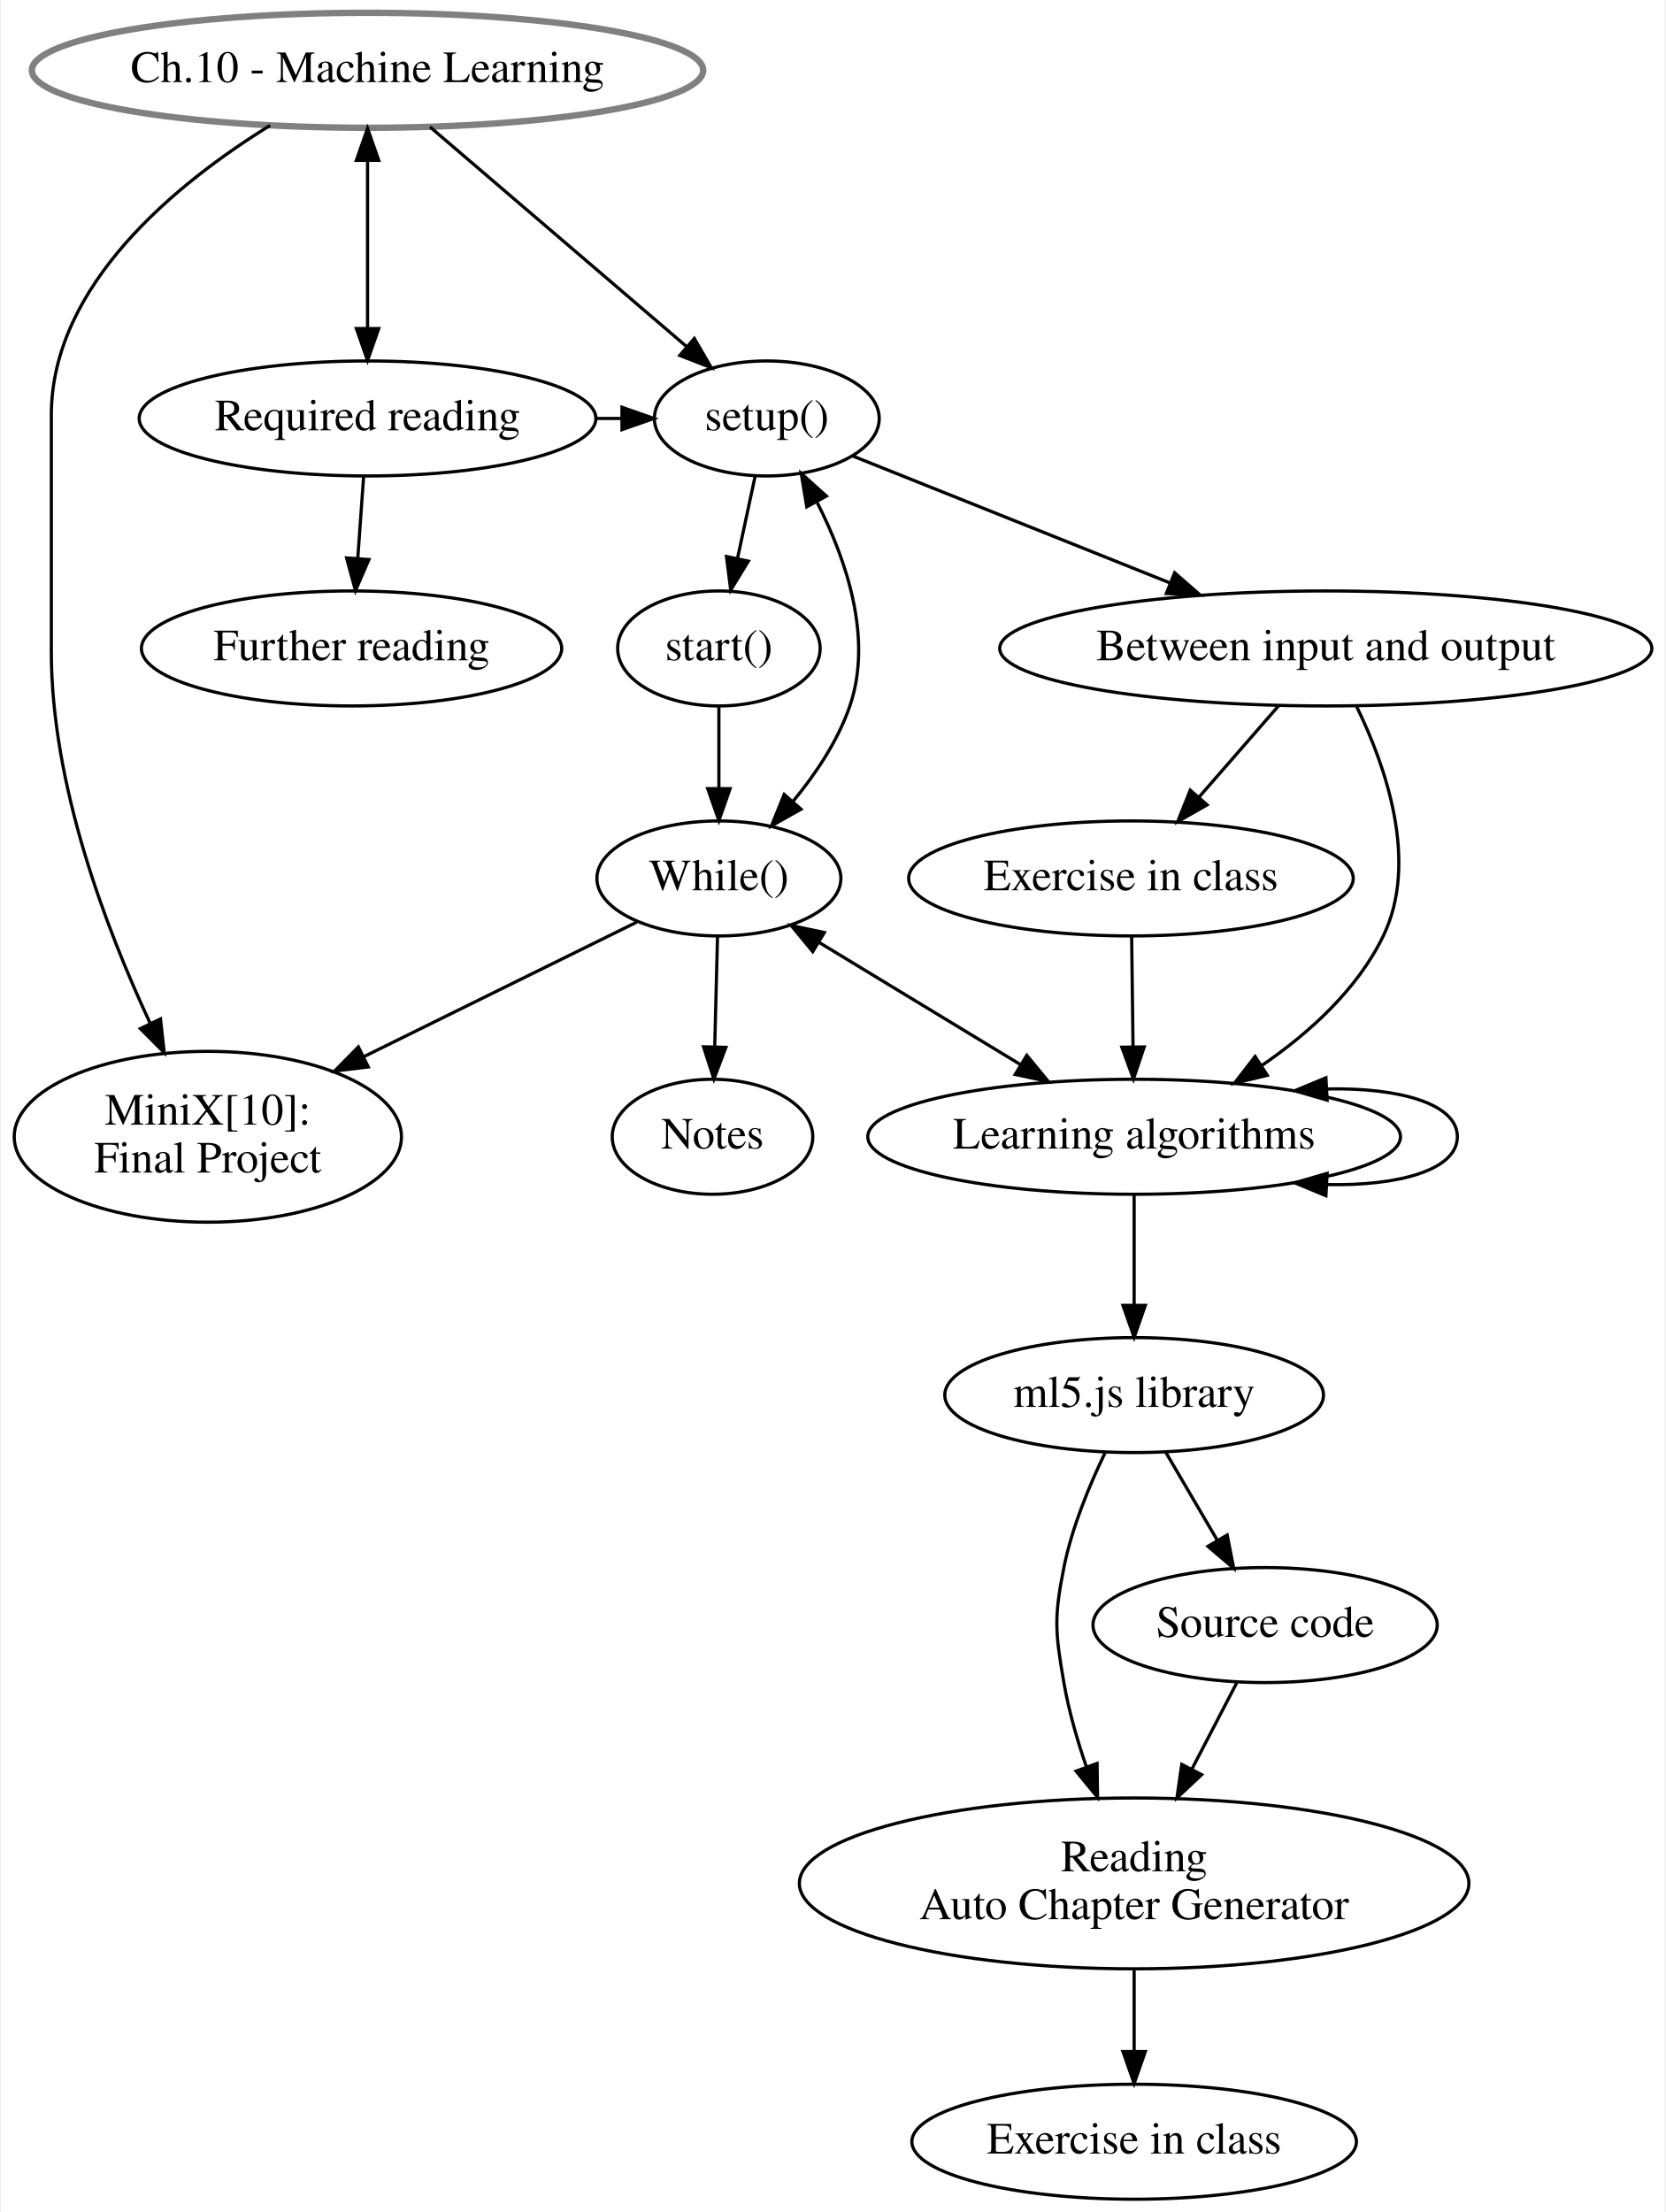
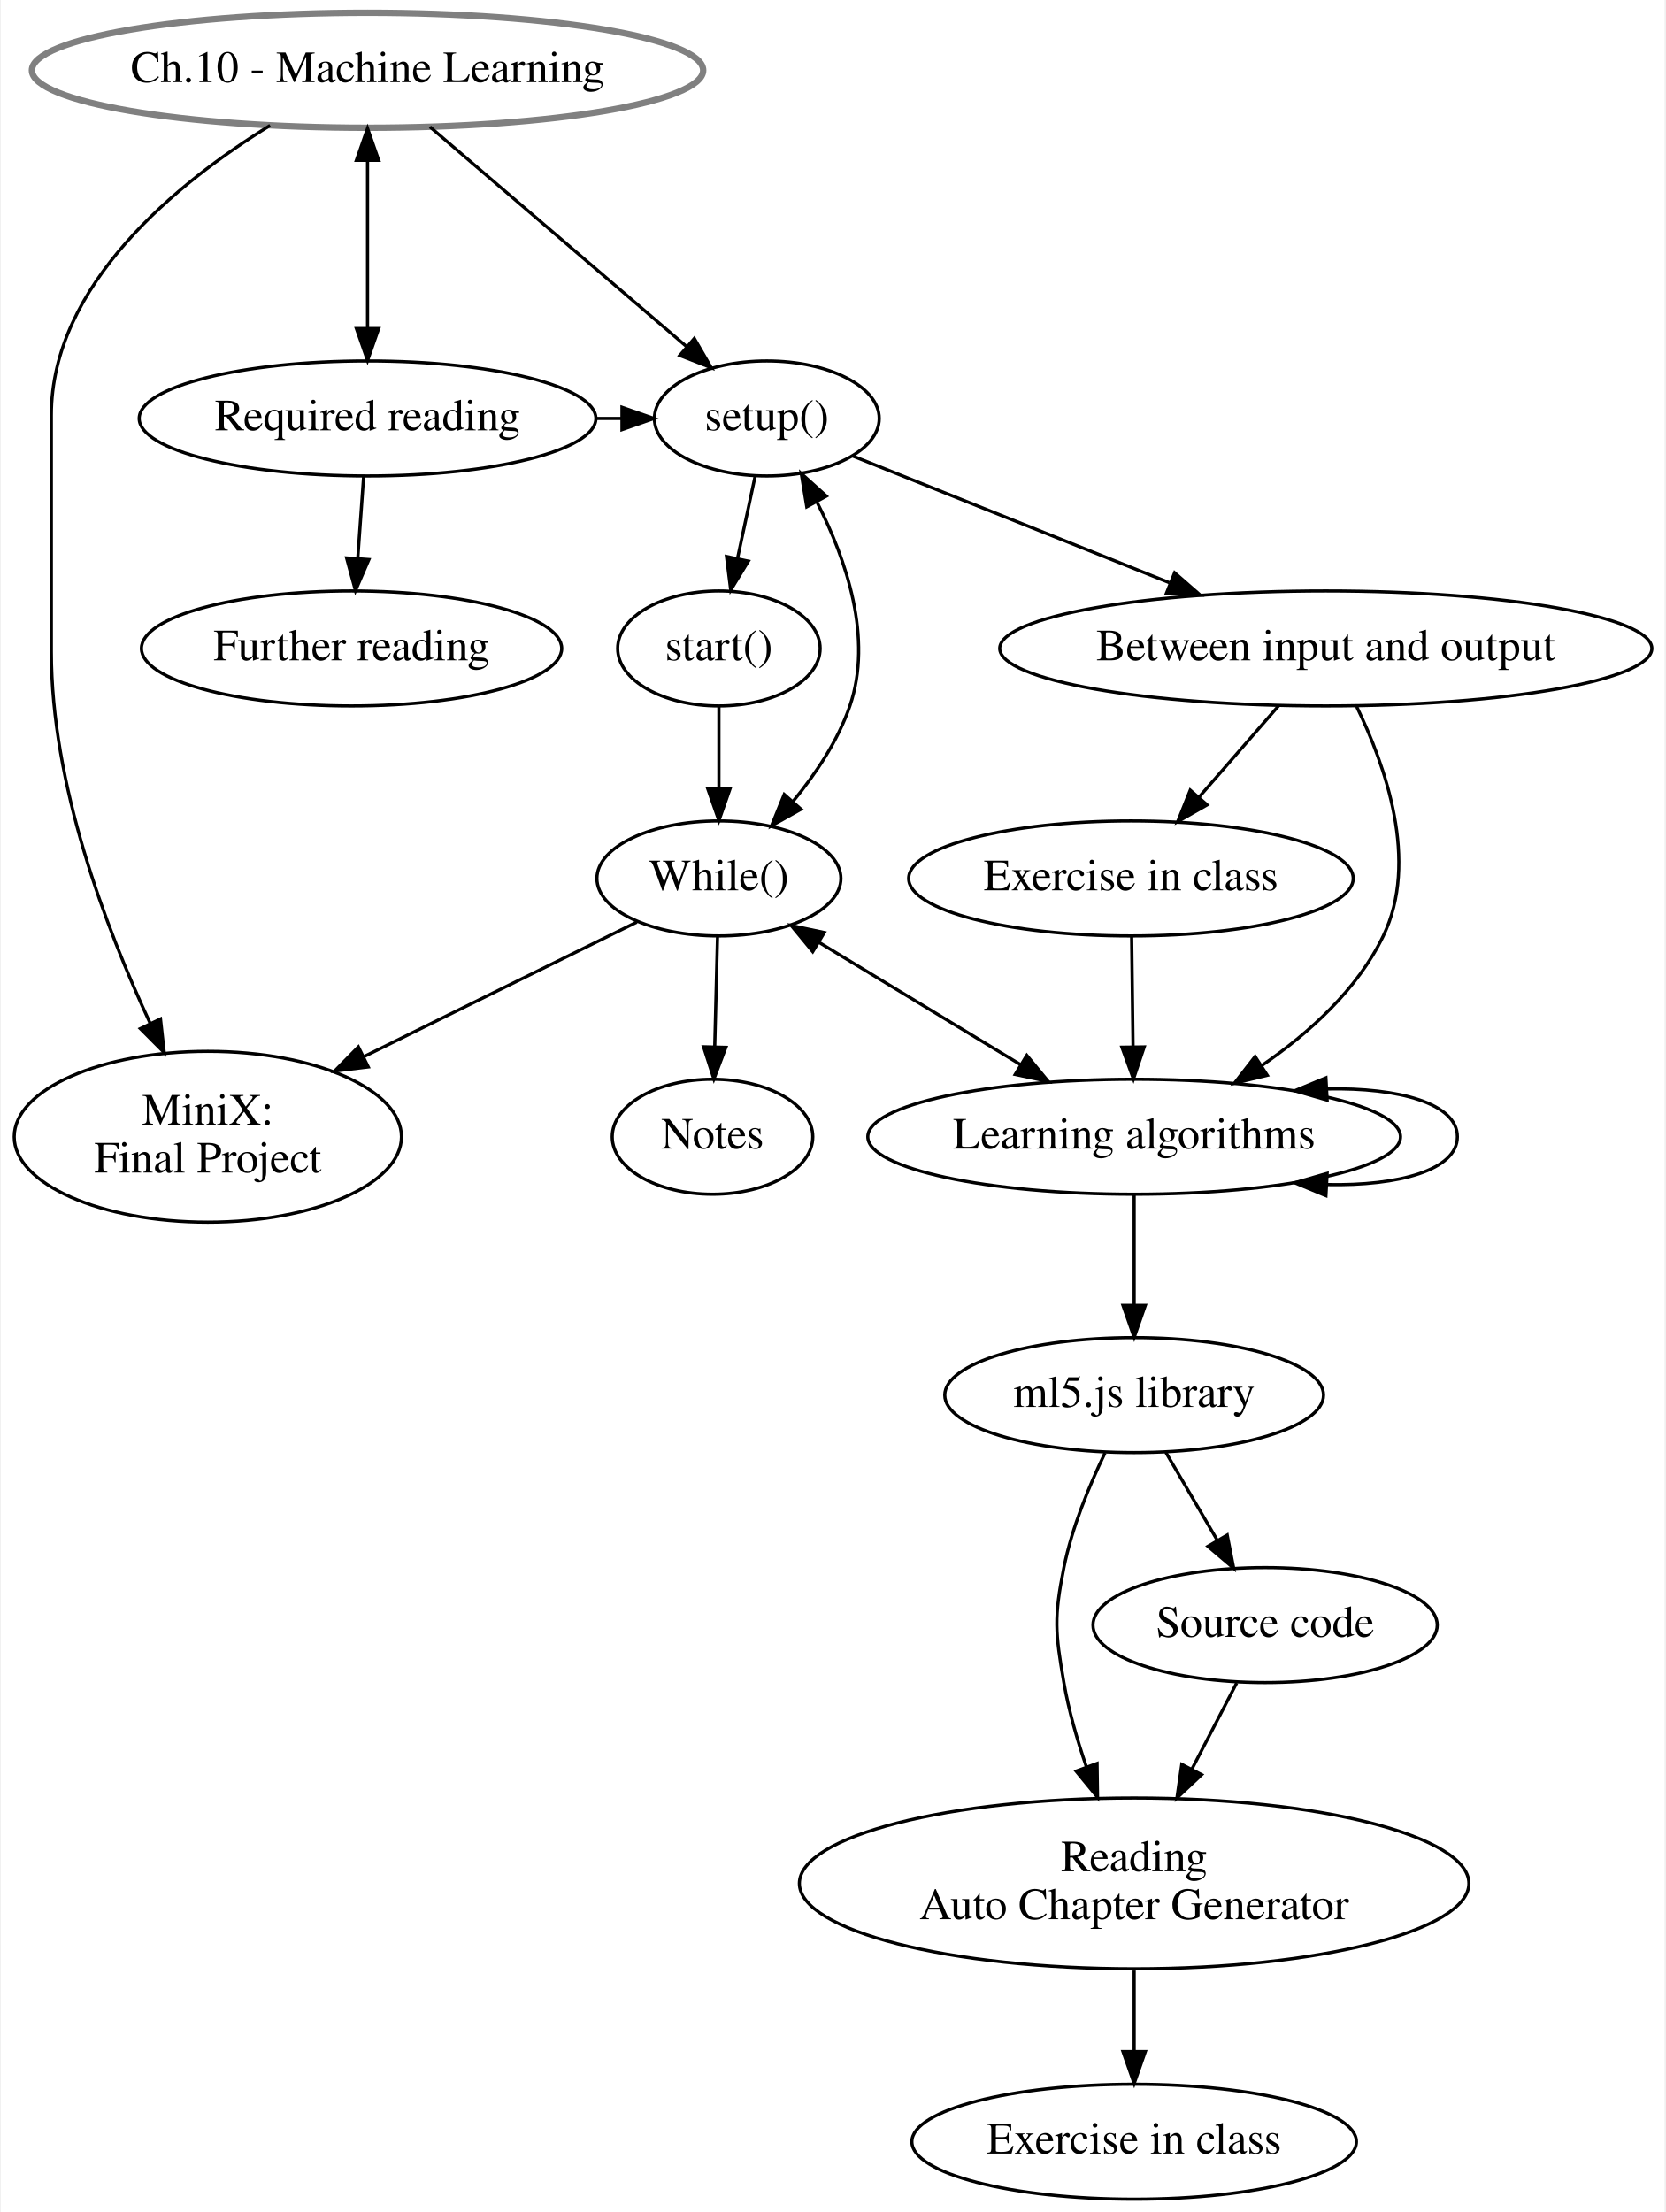
<svg xmlns="http://www.w3.org/2000/svg" width="521pt" height="692pt" viewBox="0.00 0.00 520.85 692.48">
  <g id="graph0" class="graph" transform="scale(1 1) rotate(0) translate(4 688.48)">
    <polygon fill="white" stroke="none" points="-4,4 -4,-688.48 516.852,-688.48 516.852,4 -4,4" />
    <g id="node1" class="node">
      <ellipse fill="none" stroke="grey" stroke-width="2" cx="110.811" cy="-666.48" rx="105.082" ry="18" />
      <text text-anchor="middle" x="110.811" y="-662.78" font-family="Times,serif" font-size="14.00">Ch.10 - Machine Learning</text>
    </g>
    <g id="node2" class="node">
      <ellipse fill="none" stroke="black" cx="235.811" cy="-557.48" rx="35.194" ry="18" />
      <text text-anchor="middle" x="235.811" y="-553.78" font-family="Times,serif" font-size="14.00">setup()</text>
    </g>
    <g id="edge1" class="edge">
      <path fill="none" stroke="black" d="M130.342,-648.761C151.963,-630.254 186.88,-600.365 210.563,-580.093" />
      <polygon fill="black" stroke="black" points="213.11,-582.52 218.43,-573.358 208.558,-577.202 213.11,-582.52" />
    </g>
    <g id="node12" class="node">
      <ellipse fill="none" stroke="black" cx="60.811" cy="-332.61" rx="60.623" ry="26.741" />
-       <text text-anchor="middle" x="60.811" y="-336.41" font-family="Times,serif" font-size="14.00">MiniX[10]: </text>
+       <text text-anchor="middle" x="60.811" y="-336.41" font-family="Times,serif" font-size="14.00">MiniX: </text>
      <text text-anchor="middle" x="60.811" y="-321.41" font-family="Times,serif" font-size="14.00">Final Project</text>
    </g>
    <g id="edge18" class="edge">
      <path fill="none" stroke="black" d="M80.3,-649.212C51.212,-631.24 11.811,-599.353 11.811,-558.48 11.811,-558.48 11.811,-558.48 11.811,-484.48 11.811,-442.981 28.789,-398.062 42.758,-368.128" />
      <polygon fill="black" stroke="black" points="45.987,-369.489 47.162,-358.96 39.677,-366.458 45.987,-369.489" />
    </g>
    <g id="node3" class="node">
      <ellipse fill="none" stroke="black" cx="220.811" cy="-485.48" rx="31.695" ry="18" />
      <text text-anchor="middle" x="220.811" y="-481.78" font-family="Times,serif" font-size="14.00">start()</text>
    </g>
    <g id="edge2" class="edge">
      <path fill="none" stroke="black" d="M232.18,-539.535C230.51,-531.741 228.487,-522.302 226.614,-513.559" />
      <polygon fill="black" stroke="black" points="230.031,-512.8 224.513,-503.756 223.186,-514.267 230.031,-512.8" />
    </g>
    <g id="node4" class="node">
      <ellipse fill="none" stroke="black" cx="410.811" cy="-485.48" rx="102.082" ry="18" />
      <text text-anchor="middle" x="410.811" y="-481.78" font-family="Times,serif" font-size="14.00">Between input and output</text>
    </g>
    <g id="edge3" class="edge">
      <path fill="none" stroke="black" d="M262.771,-545.696C289.099,-535.165 329.768,-518.898 361.823,-506.076" />
      <polygon fill="black" stroke="black" points="363.484,-509.181 371.469,-502.217 360.884,-502.681 363.484,-509.181" />
    </g>
    <g id="node11" class="node">
      <ellipse fill="none" stroke="black" cx="220.811" cy="-413.48" rx="38.194" ry="18" />
      <text text-anchor="middle" x="220.811" y="-409.78" font-family="Times,serif" font-size="14.00">While()</text>
    </g>
    <g id="edge6" class="edge">
      <path fill="none" stroke="black" d="M251.63,-531.055C260.732,-513.15 269.056,-488.687 261.811,-467.48 258.106,-456.635 251.181,-446.288 244.063,-437.662" />
      <polygon fill="black" stroke="black" points="248.319,-529.813 246.587,-540.265 254.459,-533.175 248.319,-529.813" />
      <polygon fill="black" stroke="black" points="246.514,-435.149 237.277,-429.959 241.261,-439.776 246.514,-435.149" />
    </g>
    <g id="edge16" class="edge">
      <path fill="none" stroke="black" d="M220.811,-467.177C220.811,-459.463 220.811,-450.193 220.811,-441.593" />
      <polygon fill="black" stroke="black" points="224.311,-441.585 220.811,-431.585 217.311,-441.585 224.311,-441.585" />
    </g>
    <g id="node5" class="node">
      <ellipse fill="none" stroke="black" cx="349.811" cy="-413.48" rx="69.588" ry="18" />
      <text text-anchor="middle" x="349.811" y="-409.78" font-family="Times,serif" font-size="14.00">Exercise in class</text>
    </g>
    <g id="edge4" class="edge">
      <path fill="none" stroke="black" d="M396.045,-467.535C388.552,-458.937 379.315,-448.337 371.072,-438.878" />
      <polygon fill="black" stroke="black" points="373.65,-436.509 364.442,-431.269 368.373,-441.108 373.65,-436.509" />
    </g>
    <g id="node6" class="node">
      <ellipse fill="none" stroke="black" cx="350.811" cy="-332.61" rx="83.386" ry="18" />
      <text text-anchor="middle" x="350.811" y="-328.91" font-family="Times,serif" font-size="14.00">Learning algorithms</text>
    </g>
    <g id="edge11" class="edge">
      <path fill="none" stroke="black" d="M420.472,-467.278C429.508,-448.737 440.059,-418.759 428.811,-395.48 420.702,-378.698 405.585,-365.076 390.802,-354.93" />
      <polygon fill="black" stroke="black" points="392.489,-351.853 382.192,-349.36 388.687,-357.73 392.489,-351.853" />
    </g>
    <g id="edge8" class="edge">
      <path fill="none" stroke="black" d="M350.028,-395.367C350.155,-385.341 350.319,-372.446 350.463,-361.035" />
      <polygon fill="black" stroke="black" points="353.967,-360.734 350.595,-350.69 346.968,-360.645 353.967,-360.734" />
    </g>
    <g id="edge9" class="edge">
      <path fill="none" stroke="black" d="M411.21,-347.58C433.599,-348.047 452.004,-343.056 452.004,-332.61 452.004,-322.164 433.599,-317.174 411.21,-317.64" />
      <polygon fill="black" stroke="black" points="411.234,-344.076 401.055,-347.015 410.845,-351.065 411.234,-344.076" />
      <polygon fill="black" stroke="black" points="410.845,-314.155 401.055,-318.205 411.234,-321.144 410.845,-314.155" />
    </g>
    <g id="node7" class="node">
      <ellipse fill="none" stroke="black" cx="350.811" cy="-251.74" rx="59.29" ry="18" />
      <text text-anchor="middle" x="350.811" y="-248.04" font-family="Times,serif" font-size="14.00">ml5.js library</text>
    </g>
    <g id="edge12" class="edge">
      <path fill="none" stroke="black" d="M350.811,-314.497C350.811,-304.471 350.811,-291.576 350.811,-280.165" />
      <polygon fill="black" stroke="black" points="354.311,-279.82 350.811,-269.82 347.311,-279.82 354.311,-279.82" />
    </g>
    <g id="edge10" class="edge">
      <path fill="none" stroke="black" d="M315.214,-355.207C295.454,-367.195 271.1,-381.97 252.078,-393.511" />
      <polygon fill="black" stroke="black" points="317.2,-358.096 323.934,-349.916 313.569,-352.111 317.2,-358.096" />
      <polygon fill="black" stroke="black" points="250.19,-390.563 243.455,-398.742 253.821,-396.547 250.19,-390.563" />
    </g>
    <g id="node8" class="node">
      <ellipse fill="none" stroke="black" cx="391.811" cy="-179.74" rx="53.891" ry="18" />
      <text text-anchor="middle" x="391.811" y="-176.04" font-family="Times,serif" font-size="14.00">Source code</text>
    </g>
    <g id="edge13" class="edge">
      <path fill="none" stroke="black" d="M360.736,-233.795C365.571,-225.541 371.486,-215.441 376.853,-206.278" />
      <polygon fill="black" stroke="black" points="379.944,-207.927 381.978,-197.529 373.903,-204.389 379.944,-207.927" />
    </g>
    <g id="node9" class="node">
      <ellipse fill="none" stroke="black" cx="350.811" cy="-98.87" rx="104.804" ry="26.741" />
      <text text-anchor="middle" x="350.811" y="-102.67" font-family="Times,serif" font-size="14.00">Reading </text>
      <text text-anchor="middle" x="350.811" y="-87.67" font-family="Times,serif" font-size="14.00">Auto Chapter Generator</text>
    </g>
    <g id="edge20" class="edge">
      <path fill="none" stroke="black" d="M341.681,-233.62C336.804,-223.496 331.304,-210.246 328.811,-197.74 325.684,-182.049 326.091,-177.507 328.811,-161.74 330.315,-153.02 332.93,-143.899 335.844,-135.423" />
      <polygon fill="black" stroke="black" points="339.204,-136.425 339.353,-125.831 332.63,-134.02 339.204,-136.425" />
    </g>
    <g id="edge14" class="edge">
      <path fill="none" stroke="black" d="M382.915,-161.626C378.817,-153.743 373.796,-144.086 368.954,-134.77" />
      <polygon fill="black" stroke="black" points="371.929,-132.906 364.211,-125.647 365.718,-136.134 371.929,-132.906" />
    </g>
    <g id="node10" class="node">
      <ellipse fill="none" stroke="black" cx="350.811" cy="-18" rx="69.588" ry="18" />
      <text text-anchor="middle" x="350.811" y="-14.3" font-family="Times,serif" font-size="14.00">Exercise in class</text>
    </g>
    <g id="edge15" class="edge">
      <path fill="none" stroke="black" d="M350.811,-71.608C350.811,-63.506 350.811,-54.568 350.811,-46.392" />
      <polygon fill="black" stroke="black" points="354.311,-46.22 350.811,-36.22 347.311,-46.22 354.311,-46.22" />
    </g>
    <g id="edge19" class="edge">
      <path fill="none" stroke="black" d="M195.104,-399.808C172.168,-388.502 137.958,-371.639 109.807,-357.762" />
      <polygon fill="black" stroke="black" points="111.034,-354.465 100.518,-353.183 107.939,-360.744 111.034,-354.465" />
    </g>
    <g id="node15" class="node">
      <ellipse fill="none" stroke="black" cx="218.811" cy="-332.61" rx="31.396" ry="18" />
      <text text-anchor="middle" x="218.811" y="-328.91" font-family="Times,serif" font-size="14.00">Notes</text>
    </g>
    <g id="edge17" class="edge">
      <path fill="none" stroke="black" d="M220.377,-395.367C220.123,-385.341 219.796,-372.446 219.507,-361.035" />
      <polygon fill="black" stroke="black" points="222.997,-360.598 219.244,-350.69 215.999,-360.776 222.997,-360.598" />
    </g>
    <g id="node13" class="node">
      <ellipse fill="none" stroke="black" cx="110.811" cy="-557.48" rx="71.487" ry="18" />
      <text text-anchor="middle" x="110.811" y="-553.78" font-family="Times,serif" font-size="14.00">Required reading</text>
    </g>
    <g id="edge5" class="edge">
      <path fill="none" stroke="black" d="M110.811,-585.956C110.811,-601.969 110.811,-622.093 110.811,-638.091" />
      <polygon fill="black" stroke="black" points="114.311,-585.629 110.811,-575.629 107.311,-585.629 114.311,-585.629" />
      <polygon fill="black" stroke="black" points="107.311,-638.289 110.811,-648.289 114.311,-638.289 107.311,-638.289" />
    </g>
    <g id="edge7" class="edge">
      <path fill="none" stroke="black" d="M182.589,-557.48C185.196,-557.48 187.803,-557.48 190.411,-557.48" />
      <polygon fill="black" stroke="black" points="190.468,-560.98 200.468,-557.48 190.468,-553.98 190.468,-560.98" />
    </g>
    <g id="node14" class="node">
      <ellipse fill="none" stroke="black" cx="105.811" cy="-485.48" rx="65.789" ry="18" />
      <text text-anchor="middle" x="105.811" y="-481.78" font-family="Times,serif" font-size="14.00">Further reading</text>
    </g>
    <g id="edge21" class="edge">
      <path fill="none" stroke="black" d="M109.575,-539.177C109.024,-531.463 108.362,-522.193 107.748,-513.593" />
      <polygon fill="black" stroke="black" points="111.237,-513.31 107.033,-503.585 104.254,-513.809 111.237,-513.31" />
    </g>
  </g>
</svg>
